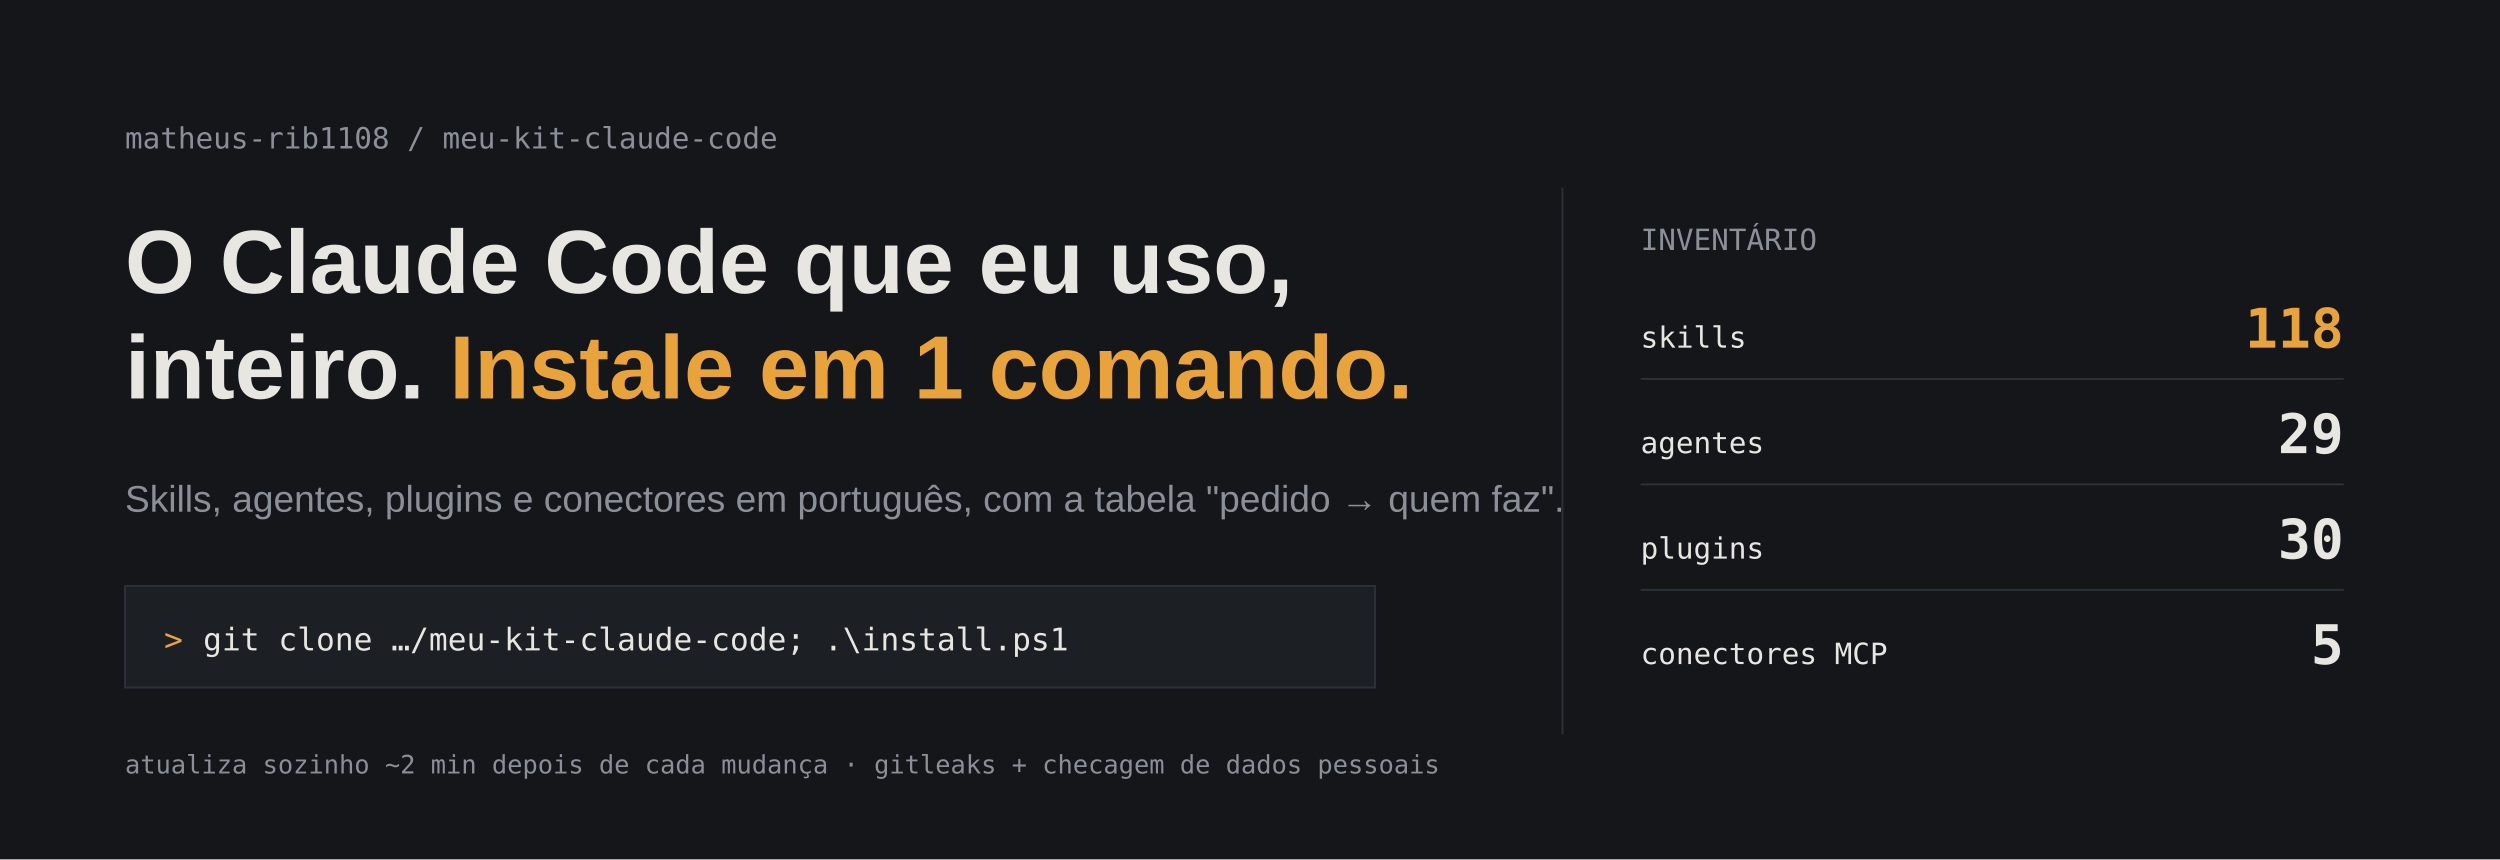
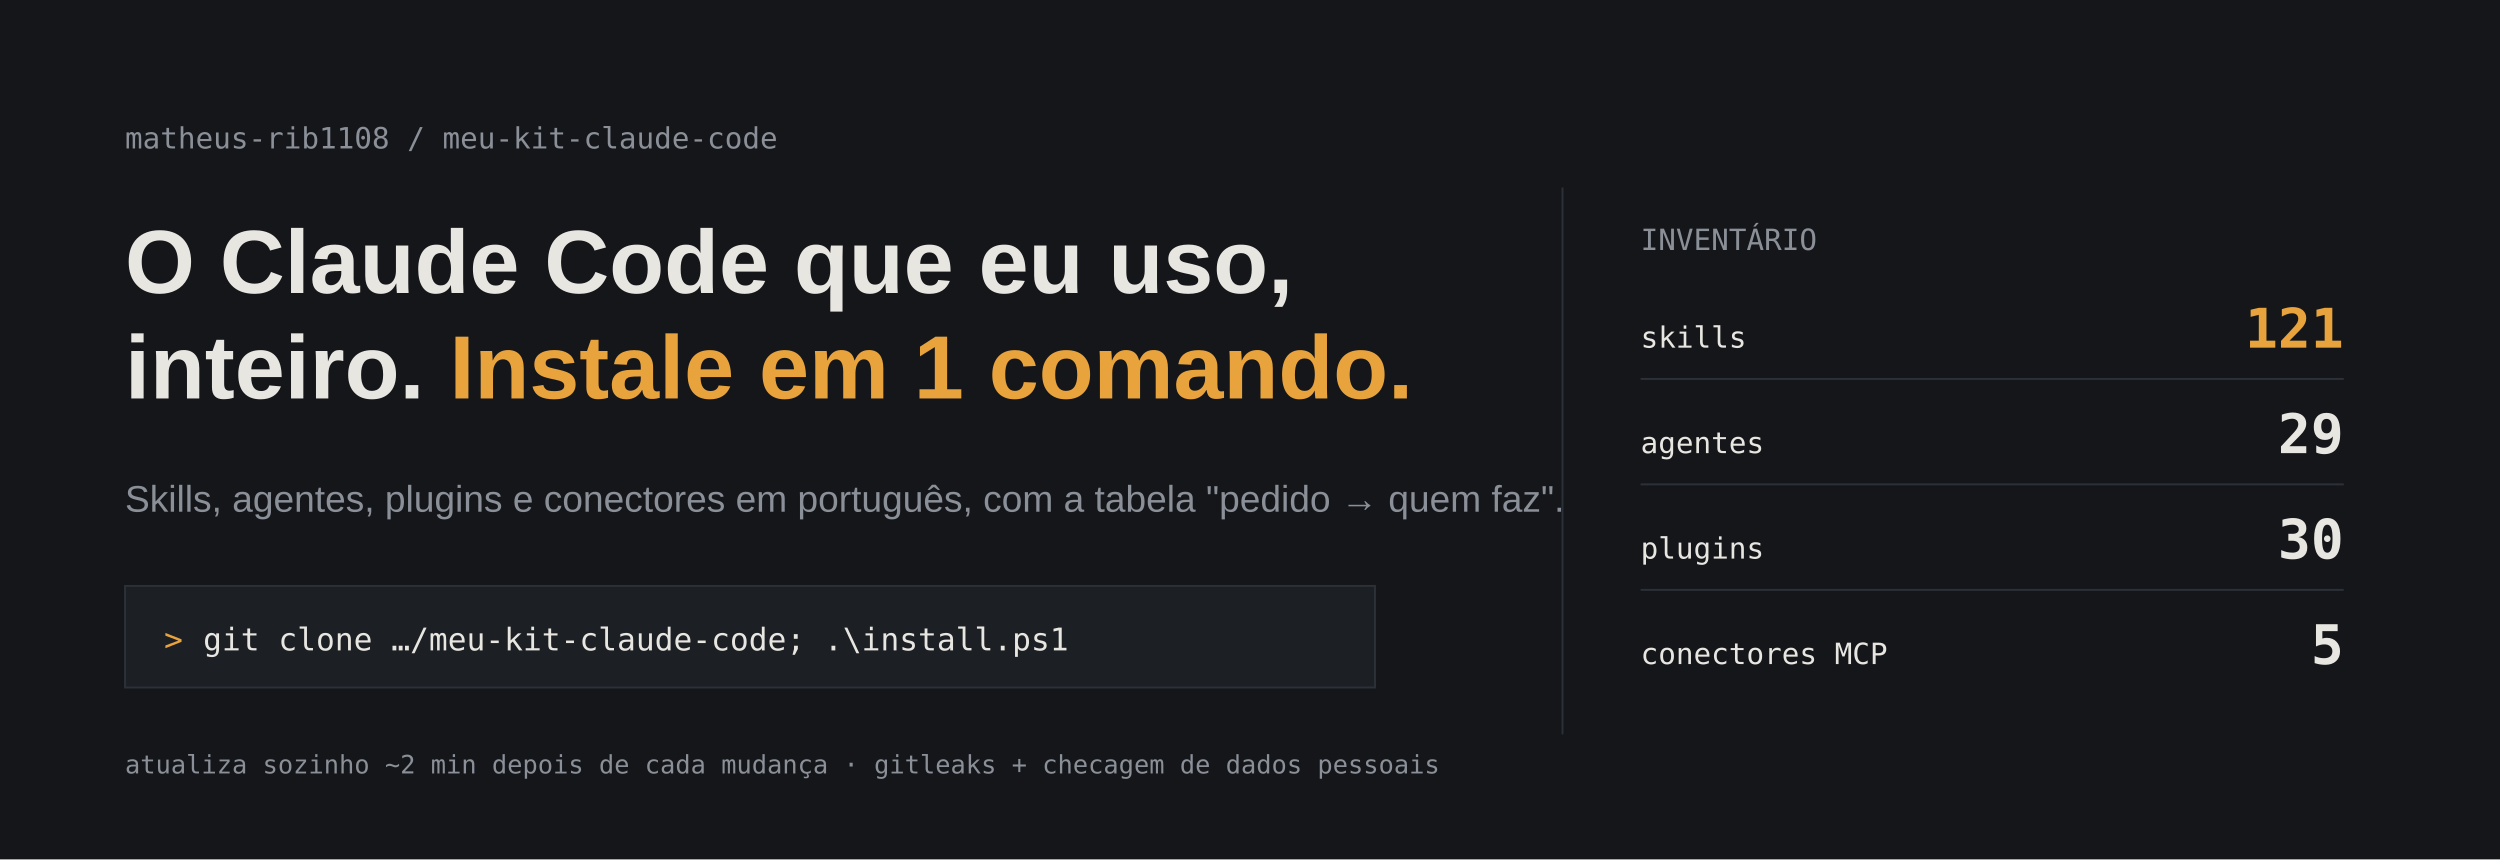
- <svg xmlns="http://www.w3.org/2000/svg" viewBox="0 0 1280 440" width="1280" height="440" role="img" aria-label="Meu kit do Claude Code: 118 skills, 29 agentes, 30 plugins, 5 conectores MCP">
+ <svg xmlns="http://www.w3.org/2000/svg" viewBox="0 0 1280 440" width="1280" height="440" role="img" aria-label="Meu kit do Claude Code: 121 skills, 29 agentes, 30 plugins, 5 conectores MCP">
  <rect width="1280" height="440" fill="#14161a" />
  <text x="64" y="76" font-family="'JetBrains Mono','Cascadia Code',Consolas,'DejaVu Sans Mono',monospace" font-size="15" fill="#8a8f98">matheus-rib1108 / meu-kit-claude-code</text>
  <text x="64" y="150" font-family="'Inter Tight','Segoe UI','Helvetica Neue',Arial,sans-serif" font-size="46" font-weight="700" fill="#e8e6e1">O Claude Code que eu uso,</text>
  <text x="64" y="204" font-family="'Inter Tight','Segoe UI','Helvetica Neue',Arial,sans-serif" font-size="46" font-weight="700" fill="#e8e6e1">inteiro. <tspan fill="#e8a33d">Instale em 1 comando.</tspan>
  </text>
  <text x="64" y="262" font-family="'Inter Tight','Segoe UI','Helvetica Neue',Arial,sans-serif" font-size="19" fill="#8a8f98">Skills, agentes, plugins e conectores em português, com a tabela "pedido → quem faz".</text>
  <rect x="64" y="300" width="640" height="52" fill="#1c1f24" stroke="#2c3038" />
  <text x="84" y="333" font-family="'JetBrains Mono','Cascadia Code',Consolas,'DejaVu Sans Mono',monospace" font-size="16" fill="#e8a33d">&gt;</text>
  <text x="104" y="333" font-family="'JetBrains Mono','Cascadia Code',Consolas,'DejaVu Sans Mono',monospace" font-size="16" fill="#e8e6e1">git clone …/meu-kit-claude-code; .\install.ps1</text>
  <text x="64" y="396" font-family="'JetBrains Mono','Cascadia Code',Consolas,'DejaVu Sans Mono',monospace" font-size="13" fill="#8a8f98">atualiza sozinho ~2 min depois de cada mudança · gitleaks + checagem de dados pessoais</text>
  <line x1="800" y1="96" x2="800" y2="376" stroke="#2c3038" />
  <text x="840" y="128" font-family="'JetBrains Mono','Cascadia Code',Consolas,'DejaVu Sans Mono',monospace" font-size="15" fill="#8a8f98">INVENTÁRIO</text>
  <text x="840" y="178" font-family="'JetBrains Mono','Cascadia Code',Consolas,'DejaVu Sans Mono',monospace" font-size="15" fill="#e8e6e1">skills</text>
-   <text x="1200" y="178" text-anchor="end" font-family="'JetBrains Mono','Cascadia Code',Consolas,'DejaVu Sans Mono',monospace" font-size="28" font-weight="700" fill="#e8a33d">118</text>
+   <text x="1200" y="178" text-anchor="end" font-family="'JetBrains Mono','Cascadia Code',Consolas,'DejaVu Sans Mono',monospace" font-size="28" font-weight="700" fill="#e8a33d">121</text>
  <line x1="840" y1="194" x2="1200" y2="194" stroke="#2c3038" />
  <text x="840" y="232" font-family="'JetBrains Mono','Cascadia Code',Consolas,'DejaVu Sans Mono',monospace" font-size="15" fill="#e8e6e1">agentes</text>
  <text x="1200" y="232" text-anchor="end" font-family="'JetBrains Mono','Cascadia Code',Consolas,'DejaVu Sans Mono',monospace" font-size="28" font-weight="700" fill="#e8e6e1">29</text>
  <line x1="840" y1="248" x2="1200" y2="248" stroke="#2c3038" />
  <text x="840" y="286" font-family="'JetBrains Mono','Cascadia Code',Consolas,'DejaVu Sans Mono',monospace" font-size="15" fill="#e8e6e1">plugins</text>
  <text x="1200" y="286" text-anchor="end" font-family="'JetBrains Mono','Cascadia Code',Consolas,'DejaVu Sans Mono',monospace" font-size="28" font-weight="700" fill="#e8e6e1">30</text>
  <line x1="840" y1="302" x2="1200" y2="302" stroke="#2c3038" />
  <text x="840" y="340" font-family="'JetBrains Mono','Cascadia Code',Consolas,'DejaVu Sans Mono',monospace" font-size="15" fill="#e8e6e1">conectores MCP</text>
  <text x="1200" y="340" text-anchor="end" font-family="'JetBrains Mono','Cascadia Code',Consolas,'DejaVu Sans Mono',monospace" font-size="28" font-weight="700" fill="#e8e6e1">5</text>
</svg>
